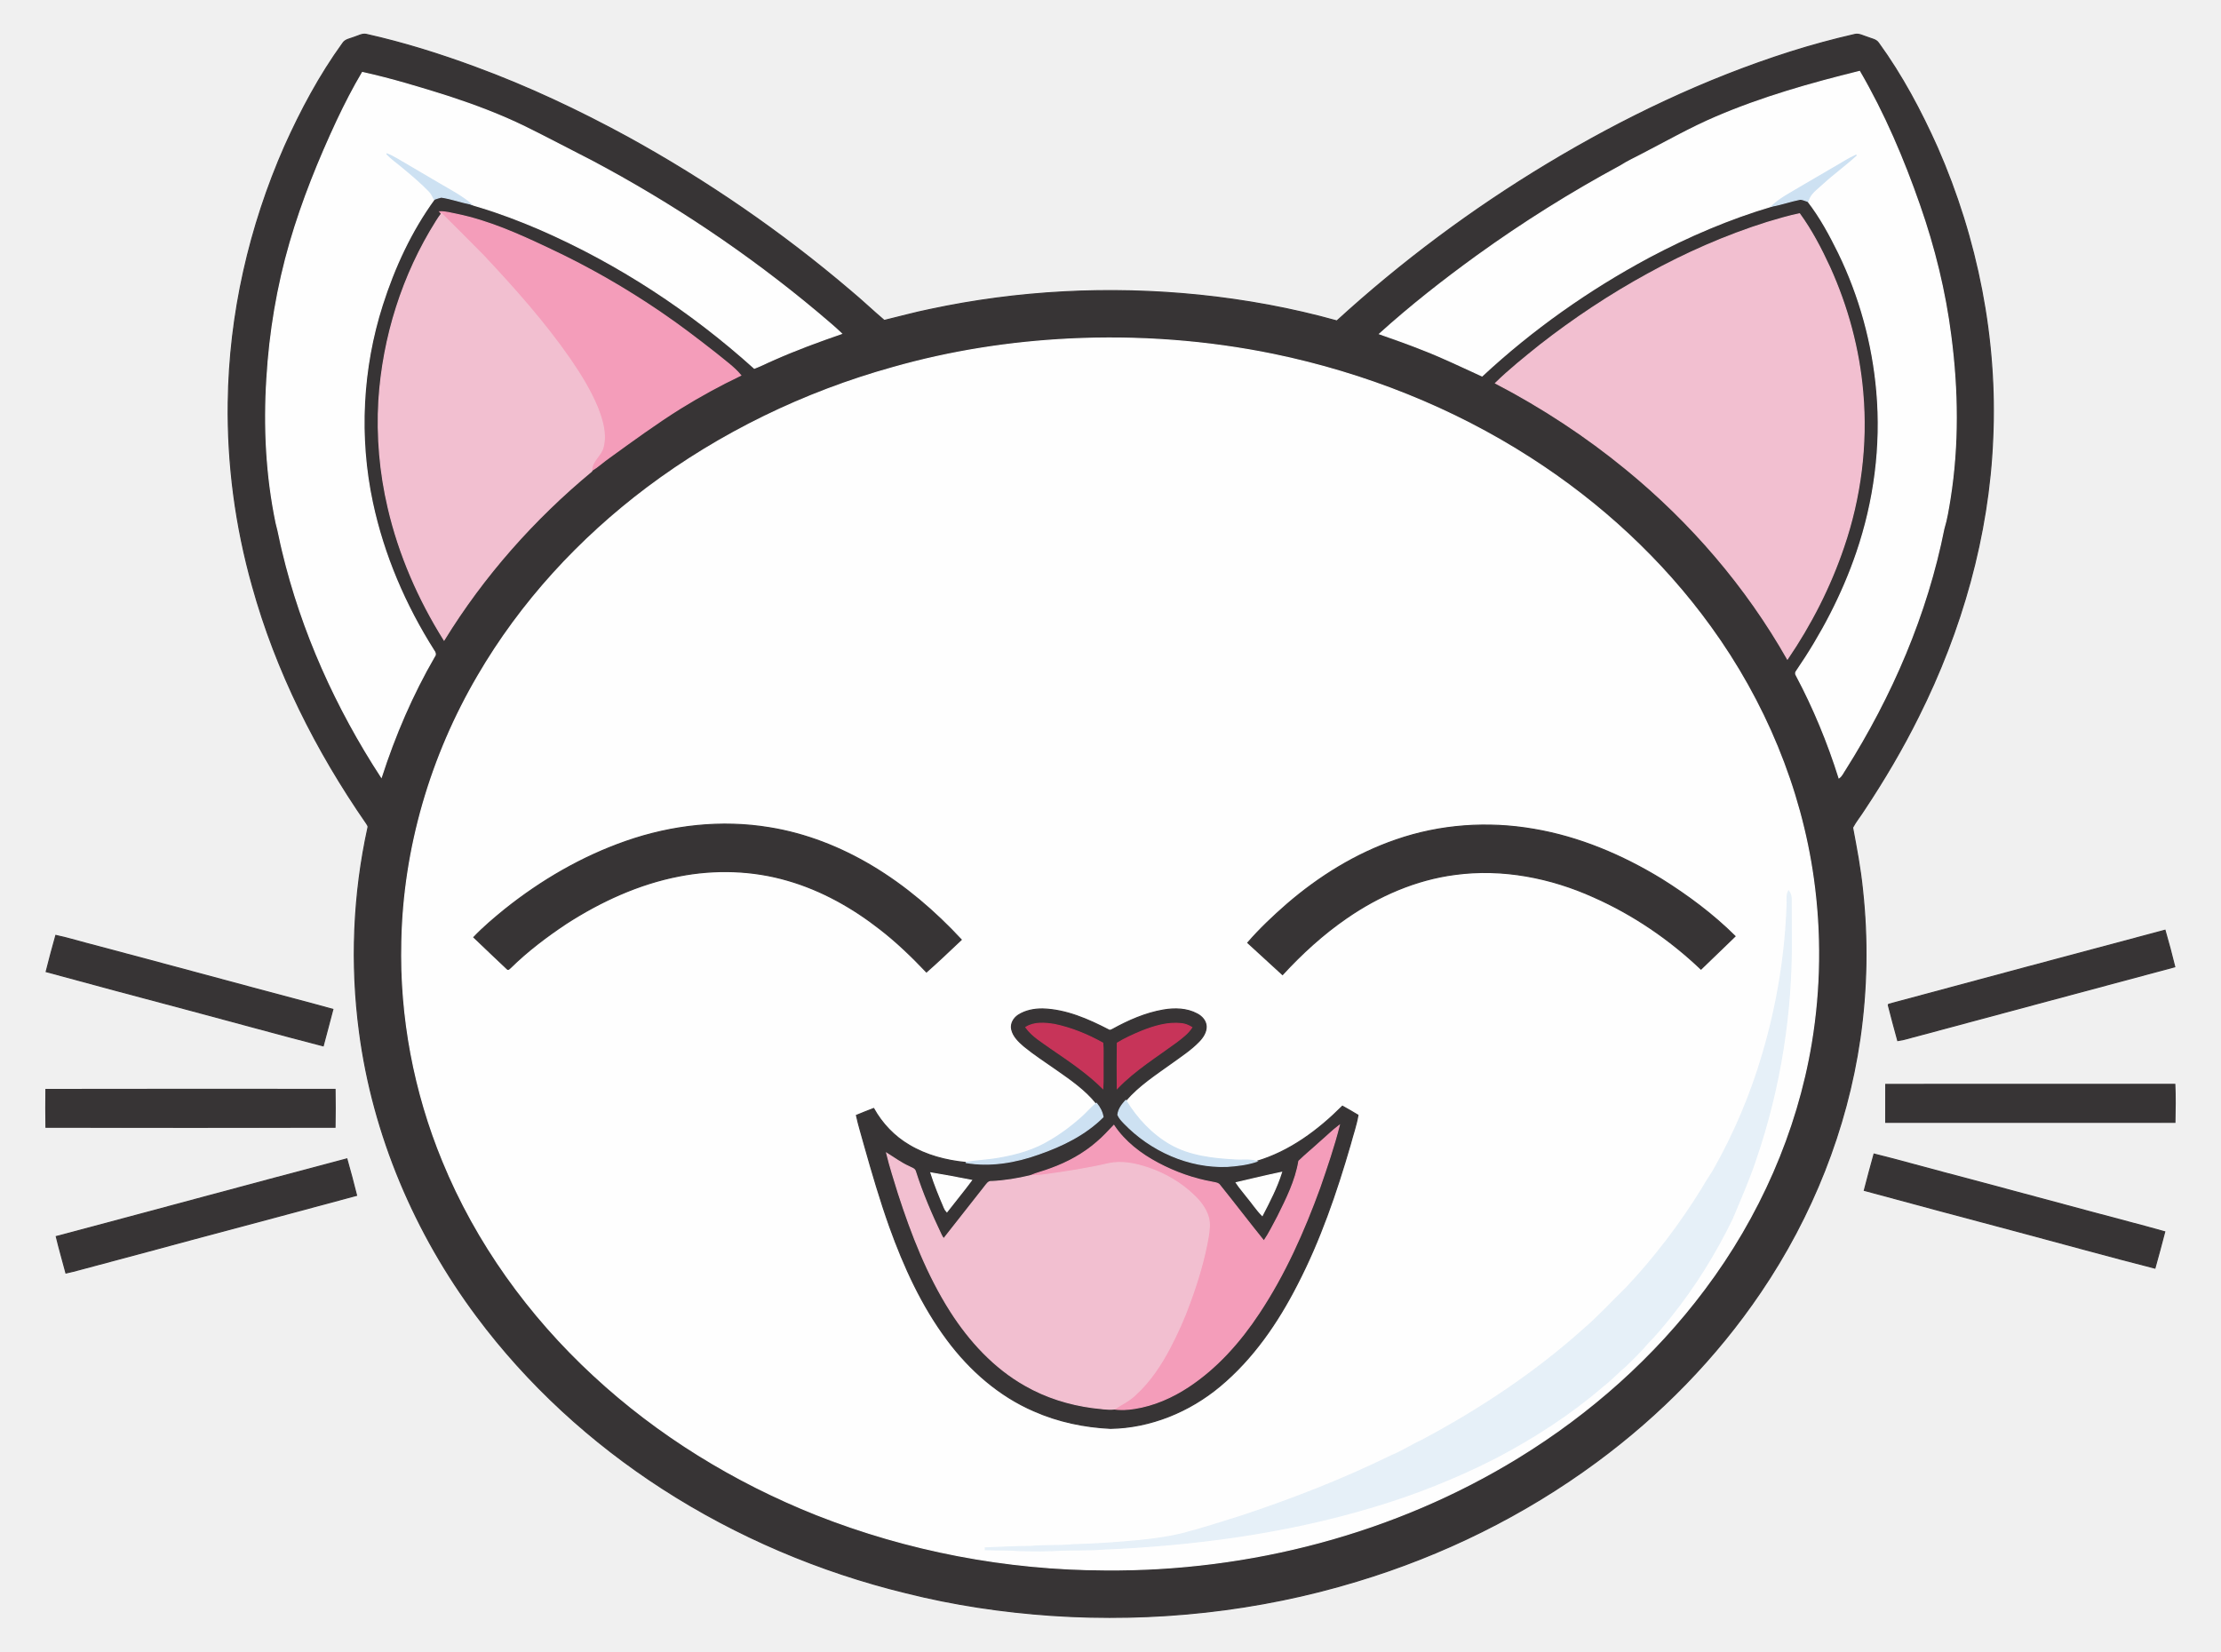
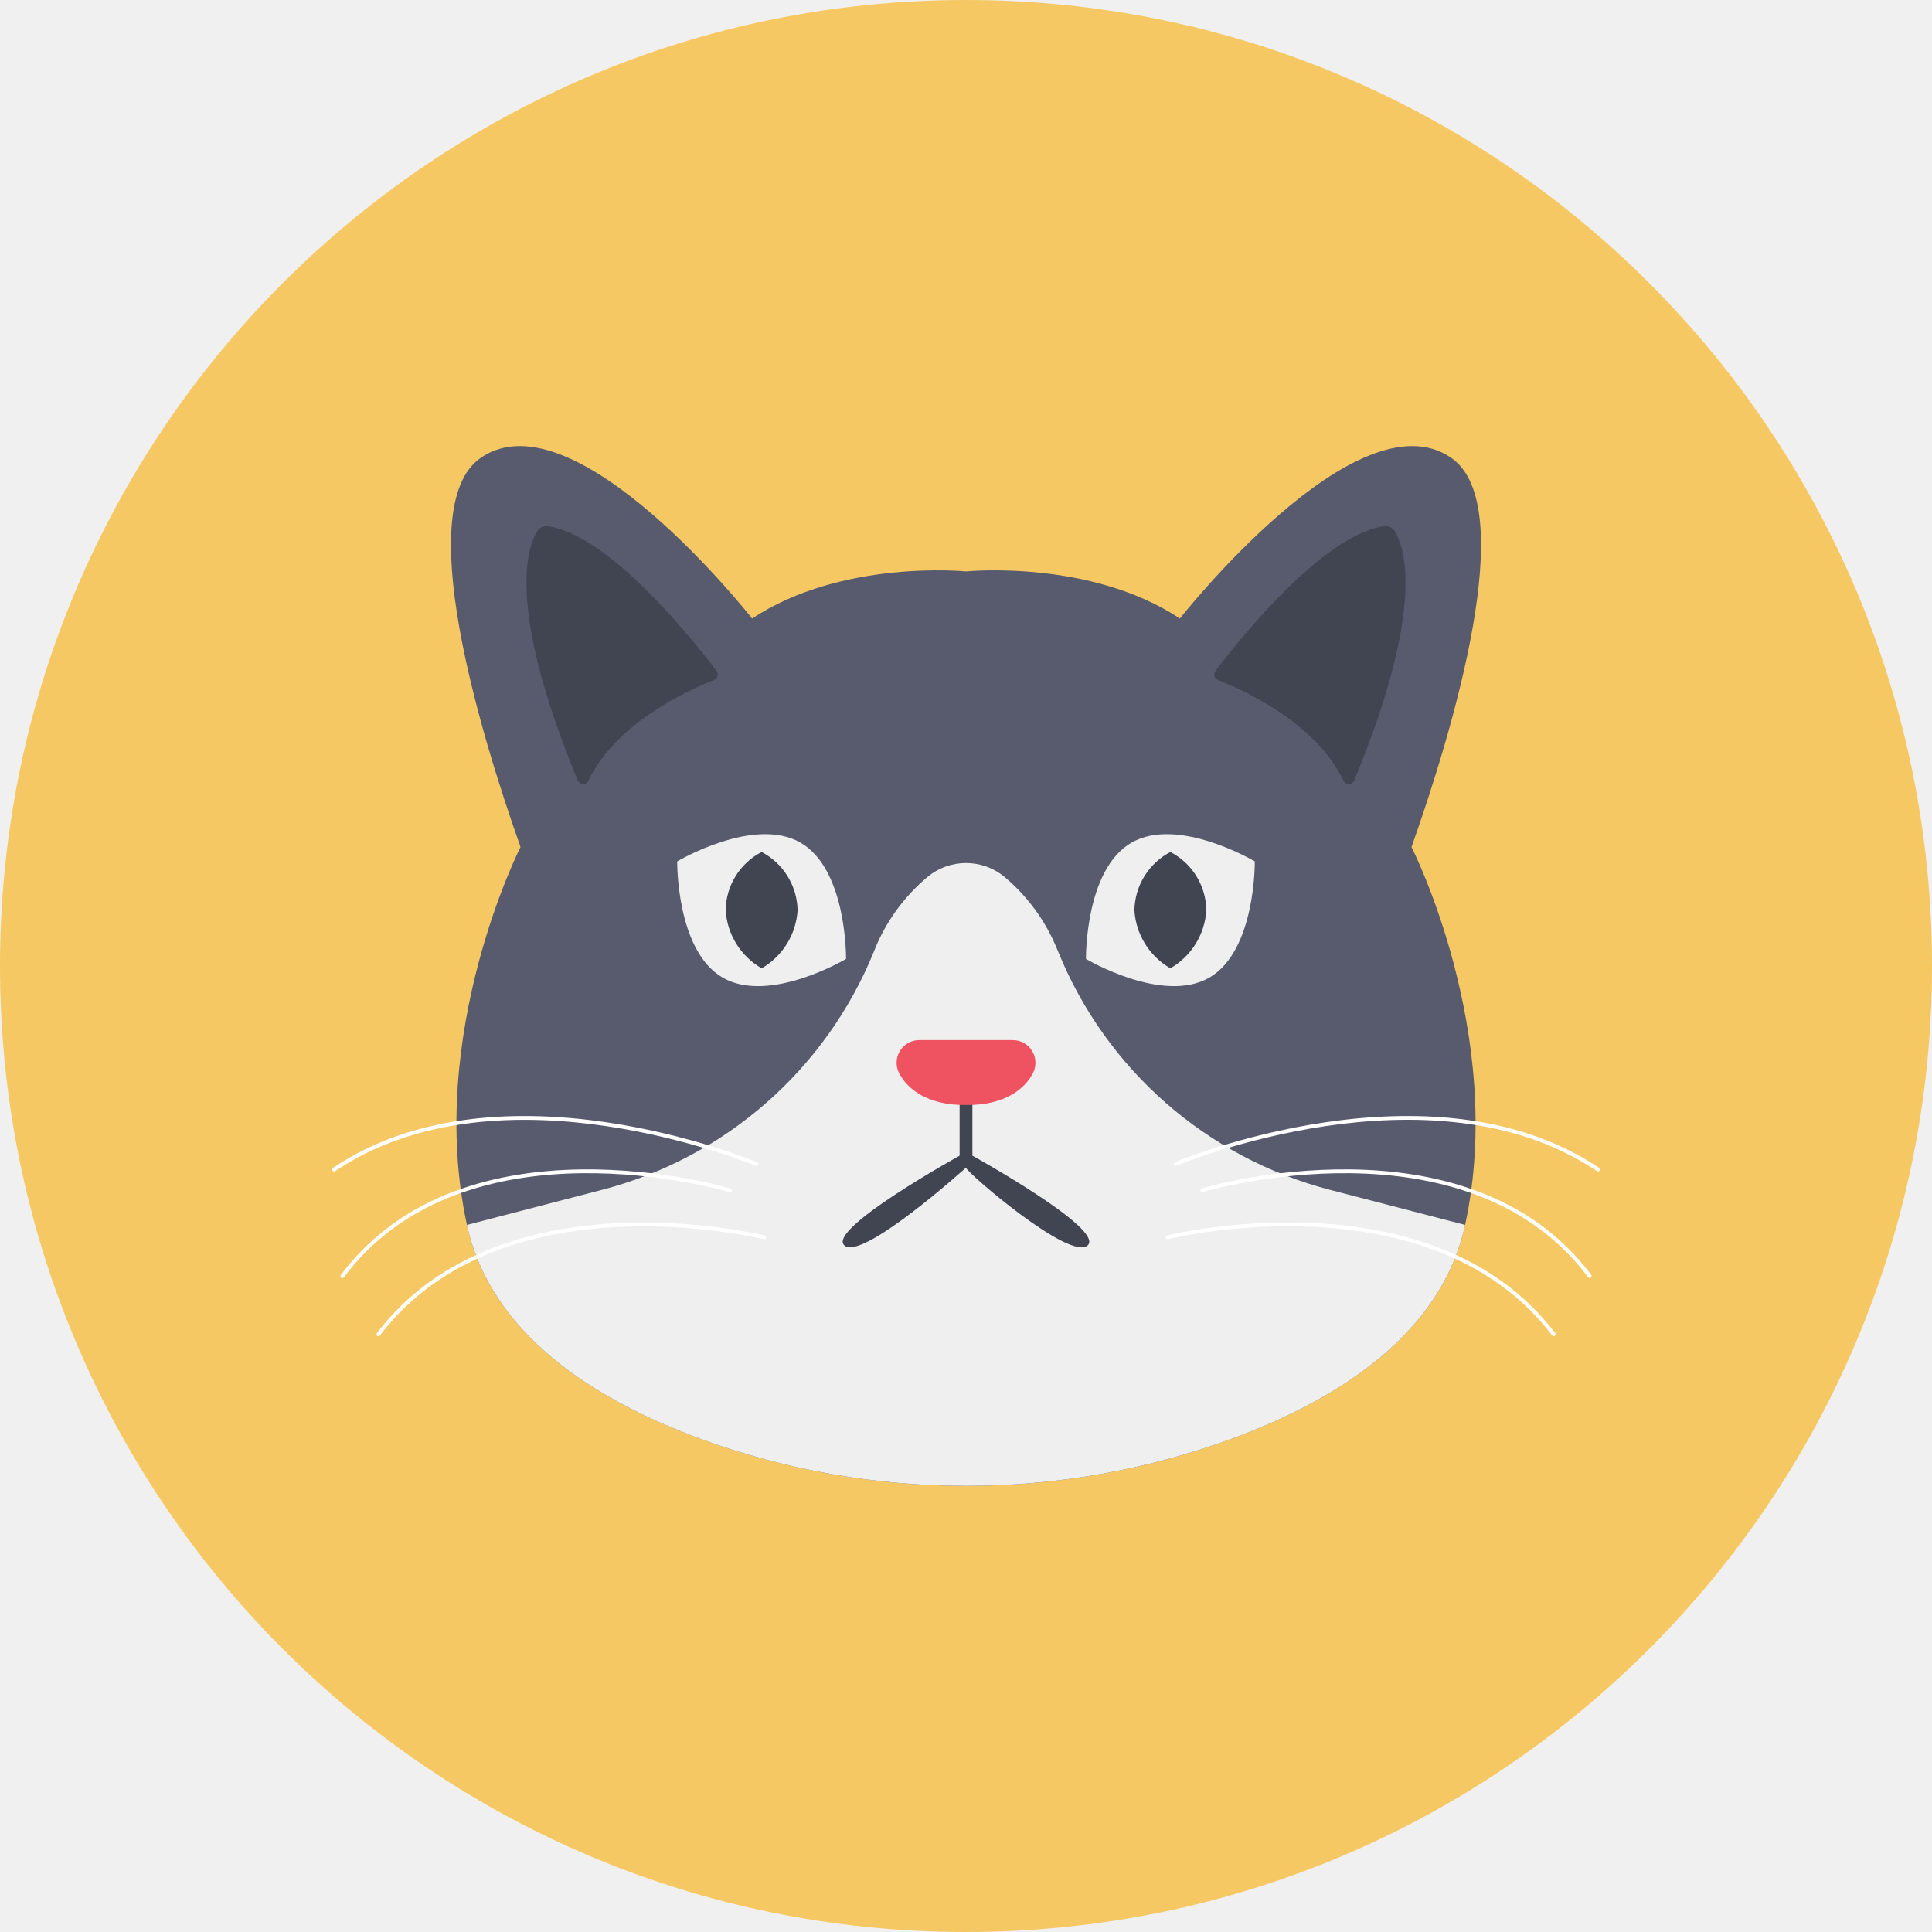
- <svg xmlns="http://www.w3.org/2000/svg" version="1.1" id="Layer_1" x="0px" y="0px" viewBox="0 0 2244.014 1669.13" style="enable-background:new 0 0 2244.014 1669.13;" xml:space="preserve">
-   <style type="text/css">
- 	.st0{fill:#373435;stroke:#373435;stroke-width:1.121;}
- 	.st1{fill:#FEFEFE;stroke:#FEFEFE;stroke-width:1.121;}
- 	.st2{fill:#CDE1F2;stroke:#CDE1F2;stroke-width:1.121;}
- 	.st3{fill:#F49DBA;stroke:#F49DBA;stroke-width:1.121;}
- 	.st4{fill:#F2BFD0;stroke:#F2BFD0;stroke-width:1.121;}
- 	.st5{fill:#E6F0F8;stroke:#E6F0F8;stroke-width:1.121;}
- 	.st6{fill:#C73459;stroke:#C73459;stroke-width:1.121;}
- </style>
-   <g>
-     <path class="st0" d="M358.073,37.556c4.037-1.189,8.041-3.835,12.392-2.725c37.424,8.377,74.096,19.884,110.05,33.207   c52.978,19.469,104.151,43.625,153.687,70.63c79.95,44.007,155.537,95.953,224.979,155.167   c11.686,9.69,22.631,20.231,34.216,30.022c15.398-3.667,30.661-7.951,46.182-11.08c89.068-19.065,181.129-23.708,271.711-14.546   c47.102,4.845,93.845,13.39,139.455,26.13c65.292-59.651,136.539-112.775,212.295-158.442   c77.505-46.698,159.754-86.017,246.074-113.46c21.263-6.729,42.795-12.572,64.53-17.551c4.643-1.278,8.961,1.559,13.301,2.792   c3.768,1.615,8.568,2.03,11.024,5.731c23.764,32.725,42.84,68.623,59.337,105.486c40.53,92.398,60.705,193.993,56.029,294.903   c-4.049,97.479-31.379,193.275-74.948,280.312c-16.161,32.601-34.687,63.991-54.818,94.294   c-3.779,6.078-8.445,11.596-11.787,17.921c3.925,20.758,7.884,41.584,9.992,62.646c5.495,50.119,4.587,100.933-2.602,150.827   c-13.267,91.557-48.47,179.57-100.35,256.055c-44.803,66.279-101.572,124.203-165.944,171.619   c-72.817,53.741-155.19,94.327-241.801,120.446c-99.587,30.336-204.725,41.584-308.529,34.642   c-49.603-3.409-99.015-10.721-147.25-22.878c-87.071-21.207-170.733-56.735-246.051-105.362   c-71.898-46.429-136.091-105.138-187.275-173.817c-62.702-83.942-105.093-183.507-118.764-287.58   c-9.14-68.679-6.269-138.962,8.59-206.643c0.516-1.604-0.875-2.916-1.536-4.206c-50.758-73.266-91.467-154.079-115.276-240.175   c-16.901-60.133-25.267-122.678-24.381-185.155c1.088-89.045,21.286-177.563,57.128-259.004   c16.306-36.313,35.169-71.651,58.53-103.949C348.788,39.687,354.002,39.283,358.073,37.556 M1733.932,118.201   c-25.334,10.822-49.323,24.437-73.759,37.098c-7.547,4.093-15.465,7.525-22.665,12.235c-50.152,27.072-98.544,57.419-144.782,90.75   c-34.182,24.751-67.468,50.848-98.791,79.142c14.983,5.215,29.932,10.553,44.679,16.452c19.996,7.772,39.285,17.237,58.81,26.063   c50.623-47.113,107.605-87.296,168.524-119.975c39.667-21.084,81.161-38.938,124.282-51.655c9.566-1.693,18.762-5.035,28.295-6.908   c2.849-0.179,5.462,1.447,8.198,2.108c12.392,15.992,22.059,33.936,30.975,52.048c21.308,43.816,34.396,91.591,38.601,140.117   c4.845,54.997-2.501,110.869-20.355,163.062c-14.49,42.425-35.506,82.507-60.795,119.471c-1.278,1.391-1.11,3.129-0.067,4.598   c17.517,32.983,31.805,67.647,43.008,103.265c2.871-2.041,4.149-5.484,6.123-8.288c47.079-74.522,82.563-156.917,99.8-243.562   c2.994-9.734,4.486-19.828,6.168-29.854c8.691-54.537,7.951-110.297,0.808-164.958c-5.708-45.016-16.609-89.281-31.592-132.076   c-16.239-46.676-35.719-92.376-60.582-135.149C1829.604,84.333,1780.596,98.194,1733.932,118.201 M340.892,121.431   c-18.706,40.081-35.394,81.206-47.775,123.699c-12.942,44.601-20.669,90.671-23.416,137.022   c-3.14,48.93-0.684,98.387,9.308,146.465c2.579,9.353,4.105,18.964,6.493,28.373c19.334,81.273,54.268,158.475,99.8,228.366   c13.66-42.302,31.255-83.382,53.573-121.848c1.682-1.918,0.886-4.228-0.516-6c-29.046-45.79-50.769-96.447-62.096-149.56   c-14.097-65.965-10.542-135.53,10.004-199.768c12.101-37.895,29.001-74.6,52.463-106.843c2.366-0.729,4.677-1.637,7.099-2.142   c10.239,1.503,20.041,5.125,30.179,7.144c2.602,1.178,5.428,1.794,8.142,2.669c20.714,6.247,40.956,13.951,60.829,22.463   c79.456,34.575,152.868,82.698,217.196,140.678c6.617-2.445,12.852-5.787,19.345-8.534c22.441-9.981,45.498-18.471,68.702-26.467   c-7.929-7.66-16.575-14.546-24.908-21.757c-70.182-58.698-146.599-109.893-227.424-152.745   c-22.553-11.45-44.859-23.36-67.546-34.53c-24.684-12.045-50.444-21.723-76.507-30.291c-28.923-9.162-58.003-18.011-87.643-24.571   C356.941,88.864,348.653,105.035,340.892,121.431 M444.416,214.031c0.415,0.471,1.267,1.402,1.693,1.873   c-1.873,2.49-3.622,5.058-5.26,7.693c-34.126,54.156-53.887,117.116-58.014,180.927c-2.131,36.437,1.043,73.131,9.387,108.671   c10.979,47.315,30.672,92.454,56.444,133.556c39.745-64.653,90.682-122.207,149.111-170.554l0.067-0.65   c6.348-3.835,11.742-9.017,17.843-13.222c23.517-17.002,46.956-34.171,71.561-49.592c19.76-12.224,40.16-23.428,61.132-33.431   c-6.852-8.254-15.779-14.433-23.977-21.252c-18.504-14.523-37.154-28.889-56.623-42.1c-35.338-24.157-72.548-45.554-111.284-63.778   c-30.661-14.568-61.917-28.822-95.348-35.663C455.608,215.467,450.102,213.818,444.416,214.031 M1785.575,224.786   c-41.842,13.166-82.193,30.941-120.603,52.081c-38.164,20.904-74.533,45.016-108.828,71.786   c-15.409,12.381-30.919,24.751-45.061,38.567c46.855,24.426,91.299,53.55,132.143,87.094   c65.191,53.382,121.108,118.327,162.715,191.671c23.764-34.968,43.188-72.997,56.758-113.089   c17.159-49.995,23.955-103.591,19.334-156.277c-3.712-43.726-15.353-86.656-33.431-126.592   c-8.658-18.751-18.269-37.199-30.426-53.954C1807.153,218.327,1796.353,221.579,1785.575,224.786 M1081.043,342.586   c-60.515,2.961-120.805,12.347-179.099,28.945c-89.124,24.829-173.885,65.752-247.924,121.332   c-68.533,51.532-127.848,115.871-171.07,190.09c-47.651,81.262-75.105,174.569-76.911,268.873   c-1.85,75.688,12.516,151.59,41.36,221.558c33.734,82.406,87.06,156.233,152.319,216.579   c65.214,60.549,142.326,107.774,224.9,140.689c92.623,36.65,192.165,55.569,291.752,55.917   c146.083,1.279,293.086-37.054,417.772-113.729c72.358-44.433,137.055-101.785,187.948-169.87   c54.795-72.974,92.97-158.767,107.942-248.922c9.084-54.84,9.79-111.06,2.097-166.113   c-12.751-91.669-49.603-179.425-103.815-254.249c-48.93-67.771-111.441-125.37-181.701-170.487   c-78.941-50.881-167.728-85.927-259.61-104.97C1219.377,344.336,1149.991,339.266,1081.043,342.586z" />
-     <path class="st1" d="M1733.932,118.201c46.665-20.007,95.673-33.869,144.883-46.014c24.863,42.773,44.343,88.473,60.582,135.149   c14.983,42.795,25.884,87.06,31.592,132.076c7.144,54.661,7.884,110.42-0.808,164.958c-1.682,10.026-3.174,20.119-6.168,29.854   c-17.237,86.645-52.72,169.04-99.8,243.562c-1.974,2.804-3.252,6.247-6.123,8.288c-11.203-35.618-25.491-70.283-43.008-103.265   c-1.043-1.469-1.211-3.207,0.067-4.598c25.289-36.964,46.306-77.045,60.795-119.471c17.854-52.193,25.199-108.065,20.355-163.062   c-4.206-48.526-17.293-96.301-38.601-140.117c-8.916-18.112-18.583-36.055-30.975-52.048c1.682-7.805,8.882-12.314,14.299-17.473   c11.114-10.273,23.484-19.087,34.609-29.338c-8.075,3.566-15.387,8.568-23.069,12.863c-10.396,6.022-20.803,12.045-31.132,18.179   c-10.609,6.538-22.014,11.977-31.199,20.568c-43.121,12.718-84.615,30.571-124.282,51.655   c-60.919,32.68-117.901,72.862-168.524,119.975c-19.525-8.826-38.814-18.291-58.81-26.063   c-14.747-5.899-29.697-11.237-44.679-16.452c31.323-28.295,64.608-54.392,98.791-79.142c46.238-33.33,94.63-63.677,144.782-90.75   c7.2-4.71,15.118-8.142,22.665-12.235C1684.609,142.638,1708.597,129.024,1733.932,118.201z" />
-     <path class="st1" d="M340.892,121.431c7.761-16.396,16.048-32.568,25.3-48.179c29.641,6.561,58.72,15.409,87.643,24.571   c26.063,8.568,51.823,18.246,76.507,30.291c22.687,11.17,44.994,23.08,67.546,34.53c80.825,42.852,157.242,94.047,227.424,152.745   c8.333,7.211,16.979,14.097,24.908,21.757c-23.203,7.996-46.261,16.486-68.702,26.467c-6.493,2.748-12.729,6.09-19.345,8.534   c-64.328-57.98-137.74-106.103-217.196-140.678c-19.873-8.512-40.115-16.217-60.829-22.463c-2.714-0.875-5.54-1.492-8.142-2.669   c-10.026-8.49-21.768-14.478-32.994-21.14c-14.108-8.377-28.328-16.553-42.425-24.919c-3.174-1.873-6.505-3.465-9.903-4.89   c4.632,4.867,10.127,8.781,15.297,13.032c9.577,7.94,19.155,15.936,27.801,24.919c2.198,2.288,3.577,5.17,4.946,7.996   c-23.461,32.242-40.362,68.948-52.463,106.843c-20.545,64.238-24.1,133.803-10.004,199.768   c11.327,53.113,33.05,103.77,62.096,149.56c1.402,1.772,2.198,4.082,0.516,6c-22.317,38.467-39.913,79.546-53.573,121.848   c-45.532-69.89-80.466-147.093-99.8-228.366c-2.389-9.409-3.914-19.02-6.493-28.373c-9.992-48.078-12.448-97.535-9.308-146.465   c2.748-46.351,10.475-92.421,23.416-137.022C305.499,202.637,322.186,161.513,340.892,121.431z" />
-     <path class="st2" d="M390.686,155.39c3.398,1.424,6.729,3.017,9.903,4.89c14.097,8.366,28.317,16.542,42.425,24.919   c11.226,6.662,22.968,12.65,32.994,21.14c-10.138-2.019-19.94-5.641-30.179-7.144c-2.422,0.505-4.733,1.413-7.099,2.142   c-1.368-2.826-2.748-5.708-4.946-7.996c-8.647-8.983-18.224-16.979-27.801-24.919C400.813,164.171,395.318,160.257,390.686,155.39z   " />
-     <path class="st2" d="M1852.561,169.565c7.682-4.295,14.994-9.297,23.069-12.863c-11.125,10.25-23.495,19.065-34.609,29.338   c-5.417,5.159-12.617,9.667-14.299,17.473c-2.736-0.662-5.349-2.288-8.198-2.108c-9.533,1.873-18.729,5.215-28.295,6.908   c9.185-8.59,20.59-14.03,31.199-20.568C1831.758,181.61,1842.165,175.587,1852.561,169.565z" />
-     <path class="st3" d="M444.416,214.031c5.686-0.213,11.192,1.435,16.732,2.478c33.431,6.841,64.687,21.095,95.348,35.663   c38.736,18.224,75.946,39.622,111.284,63.778c19.469,13.211,38.119,27.577,56.623,42.1c8.198,6.819,17.125,12.998,23.977,21.252   c-20.972,10.004-41.371,21.207-61.132,33.431c-24.605,15.42-48.044,32.59-71.561,49.592c-6.101,4.206-11.495,9.387-17.843,13.222   c-0.325-9.723,9.622-14.994,11.574-23.966c3.353-13.233-0.819-26.871-5.563-39.218c-7.189-17.562-17.248-33.768-27.947-49.379   c-25.895-37.379-56.264-71.371-87.307-104.488c-14.041-14.321-28.284-28.429-42.493-42.594   C445.683,215.433,444.831,214.502,444.416,214.031z" />
-     <path class="st4" d="M446.109,215.904c14.209,14.164,28.452,28.272,42.493,42.594c31.042,33.117,61.412,67.109,87.307,104.488   c10.699,15.611,20.758,31.816,27.947,49.379c4.744,12.347,8.916,25.985,5.563,39.218c-1.951,8.972-11.899,14.243-11.574,23.966   l-0.067,0.65c-58.429,48.347-109.366,105.901-149.111,170.554c-25.771-41.102-45.465-86.241-56.444-133.556   c-8.344-35.54-11.518-72.234-9.387-108.671c4.127-63.812,23.887-126.771,58.014-180.927   C442.487,220.962,444.236,218.394,446.109,215.904z" />
-     <path class="st4" d="M1785.575,224.786c10.777-3.207,21.577-6.46,32.601-8.714c12.157,16.755,21.768,35.203,30.426,53.954   c18.078,39.936,29.719,82.866,33.431,126.592c4.62,52.687-2.176,106.282-19.334,156.277   c-13.57,40.093-32.994,78.122-56.758,113.089c-41.607-73.344-97.523-138.289-162.715-191.671   c-40.844-33.543-85.288-62.668-132.143-87.094c14.142-13.817,29.652-26.186,45.061-38.567   c34.295-26.77,70.664-50.881,108.828-71.786C1703.383,255.728,1743.733,237.952,1785.575,224.786z" />
-     <path class="st1" d="M1081.043,342.586c68.948-3.32,138.334,1.749,205.959,15.645c91.882,19.043,180.669,54.089,259.61,104.97   c70.26,45.117,132.771,102.716,181.701,170.487c54.212,74.825,91.064,162.58,103.815,254.249   c7.693,55.053,6.987,111.273-2.097,166.113c-14.972,90.155-53.147,175.948-107.942,248.922   c-50.893,68.085-115.59,125.437-187.948,169.87c-124.686,76.675-271.688,115.007-417.772,113.729   c-99.587-0.348-199.129-19.267-291.752-55.917c-82.574-32.915-159.687-80.141-224.9-140.689   c-65.259-60.346-118.585-134.173-152.319-216.579c-28.844-69.969-43.21-145.87-41.36-221.558   c1.806-94.305,29.259-187.611,76.911-268.873c43.222-74.219,102.536-138.558,171.07-190.09   c74.04-55.58,158.801-96.503,247.924-121.332C960.238,354.933,1020.528,345.547,1081.043,342.586 M632.509,850.277   c-44.343,15.454-85.49,39.386-122.129,68.634c-10.968,8.927-21.846,18.056-31.614,28.306   c11.159,10.744,22.441,21.353,33.678,32.007c1.099,1.312,2.366-0.527,3.241-1.155c17.102-16.856,36.347-31.379,56.298-44.679   c34.867-22.486,73.344-40.205,114.256-48.089c36.28-7.088,74.298-5.955,109.837,4.475c33.981,9.824,65.371,27.454,93.127,49.199   c16.867,13.02,32.186,27.88,46.855,43.289c11.989-10.531,23.506-21.622,35.125-32.568c-26.579-28.598-56.522-54.335-90.099-74.399   c-31.76-18.975-66.806-32.837-103.411-38.747C729.147,828.453,678.826,834.095,632.509,850.277 M1410.554,848.831   c-40.642,13.94-77.752,36.975-110.185,64.967c-13.951,12.19-27.532,24.953-39.644,38.971c11.675,10.744,23.327,21.499,35.08,32.164   c19.502-21.173,40.866-40.743,64.608-57.094c32.691-22.62,70.238-39.016,109.86-44.119c47.652-6.426,96.469,3.151,140.027,22.844   c39.98,17.708,76.653,42.717,108.312,72.84c11.585-10.957,22.833-22.239,34.396-33.218c-22.306-22.138-47.685-41.023-74.287-57.677   c-39.622-24.19-83.224-42.717-129.171-50.455C1503.289,830.035,1454.954,833.377,1410.554,848.831 M1805.695,912.575   c-1.548,51.554-10.015,102.873-24.628,152.341c-11.989,41.181-28.844,80.903-50.018,118.192   c-3.746,5.933-7.66,11.764-11.091,17.899c-22.172,35.921-47.797,69.733-76.754,100.462c-14.377,14.018-27.925,28.934-43.199,42.01   c-49.21,44.107-104.634,80.892-162.883,111.912c-10.654,4.89-20.467,11.417-31.356,15.802   c-48.773,23.932-99.509,43.681-151.029,60.818c-20.411,6.314-40.698,13.076-61.423,18.302c-14.018,3.331-28.328,5.17-42.638,6.639   c-21.846,2.064-43.76,3.622-65.685,4.183c-14.546,1.38-29.181,0.426-43.726,1.772c-15.275-0.034-30.504,0.931-45.767,1.469   c0,0.437,0,1.312,0,1.75c11.876,0.505,23.786-0.045,35.663,0.976c13.805,0.213,27.644,0.471,41.438-0.505   c13.503-0.46,27.05,0.124,40.541-0.987c92.712-3.903,185.604-16.104,274.627-42.975c42.784-12.717,84.357-29.45,124.114-49.715   c38.186-20.164,74.757-43.693,107.516-71.92c8.243-6.269,15.207-13.962,23.158-20.568c7.391-7.189,14.803-14.4,21.454-22.284   c8.568-8.691,16.43-18.033,24-27.599c24.325-30.291,44.87-63.498,61.894-98.398c8.4-19.951,17.114-39.801,23.988-60.358   c24.807-72.391,36.84-149.089,35.943-225.585c0-12.359-0.09-24.706-0.101-37.053c0.09-3.151-0.662-6.235-2.613-8.725   C1805.134,904.187,1805.627,908.482,1805.695,912.575 M1028.939,1025.867c-4.71,3.039-8.086,8.781-6.751,14.489   c1.57,7.065,7.11,12.246,12.359,16.822c10.34,8.534,21.667,15.768,32.612,23.484c14.523,10.183,29.472,20.388,40.642,34.384   c-5.495,4.508-10.048,10.015-15.375,14.703c-9.622,8.523-19.906,16.351-31.054,22.777c-15.611,9.734-33.566,14.848-51.554,17.944   c-11.282,2.075-22.788,2.411-34.082,4.363c-19.917-1.963-39.812-7.121-57.094-17.473c-15.106-8.781-27.454-21.858-35.943-37.076   c-5.865,2.131-11.585,4.621-17.372,6.931c2.187,10.329,5.506,20.388,8.209,30.605c7.783,27.555,15.813,55.064,25.435,82.058   c14.489,40.339,32.545,79.905,58.294,114.402c22.732,30.526,52.362,56.567,87.542,71.696c24.291,10.766,50.702,16.261,77.18,17.54   c40.351-0.662,79.636-16.833,110.465-42.571c33.353-27.745,58.317-64.204,77.954-102.57   c23.271-44.994,39.767-93.105,53.853-141.653c2.579-9.903,6.089-19.603,7.772-29.708c-5.181-3.095-10.374-6.179-15.667-9.061   c-24.426,24.426-53.192,45.879-86.69,55.782c-7.155-2.221-14.68-0.83-22.015-1.436c-22.34-1.211-45.543-3.791-65.359-14.994   c-18.695-10.699-33.723-26.893-44.881-45.162c13.144-15.252,30.235-26.254,46.44-37.906c9.465-6.875,19.39-13.312,27.555-21.768   c3.97-4.161,7.57-9.465,7.234-15.465c-0.303-5.484-4.464-9.925-9.14-12.348c-10.351-5.585-22.676-5.865-34.037-3.914   c-18.179,3.129-35.293,10.665-51.352,19.536c-1.211,0.583-2.568,1.48-3.88,0.639c-20.747-10.721-42.975-20.545-66.683-21.263   C1045.032,1019.575,1036.206,1021.213,1028.939,1025.867z" />
-     <path class="st0" d="M632.509,850.277c46.317-16.183,96.637-21.824,145.164-13.727c36.605,5.91,71.651,19.772,103.411,38.747   c33.577,20.063,63.52,45.801,90.099,74.399c-11.618,10.946-23.136,22.037-35.125,32.568   c-14.669-15.409-29.988-30.269-46.855-43.289c-27.757-21.745-59.147-39.375-93.127-49.199   c-35.54-10.43-73.558-11.562-109.837-4.475c-40.911,7.884-79.389,25.603-114.256,48.089   c-19.951,13.301-39.195,27.824-56.298,44.679c-0.875,0.628-2.142,2.467-3.241,1.155c-11.237-10.654-22.519-21.263-33.678-32.007   c9.768-10.25,20.646-19.379,31.614-28.306C547.019,889.664,588.166,865.731,632.509,850.277z" />
-     <path class="st0" d="M1410.554,848.831c44.399-15.454,92.735-18.796,138.996-10.777c45.947,7.738,89.55,26.265,129.171,50.455   c26.602,16.654,51.98,35.54,74.287,57.677c-11.563,10.979-22.811,22.261-34.396,33.218c-31.659-30.123-68.332-55.132-108.312-72.84   c-43.558-19.693-92.376-29.271-140.027-22.844c-39.622,5.103-77.169,21.499-109.86,44.119   c-23.742,16.351-45.106,35.921-64.608,57.094c-11.753-10.665-23.405-21.42-35.08-32.164c12.112-14.018,25.693-26.781,39.644-38.971   C1332.803,885.806,1369.912,862.771,1410.554,848.831z" />
-     <path class="st5" d="M1805.695,912.575c-0.067-4.093-0.561-8.389,1.424-12.146c1.951,2.49,2.703,5.574,2.613,8.725   c0.011,12.347,0.101,24.695,0.101,37.053c0.897,76.496-11.136,153.193-35.943,225.585c-6.875,20.557-15.589,40.407-23.988,60.358   c-17.024,34.9-37.569,68.107-61.894,98.398c-7.57,9.566-15.432,18.908-24,27.599c-6.65,7.884-14.063,15.095-21.454,22.284   c-7.951,6.605-14.916,14.299-23.158,20.568c-32.758,28.227-69.33,51.756-107.516,71.92   c-39.756,20.265-81.329,36.997-124.114,49.715c-89.023,26.87-181.914,39.072-274.627,42.975   c-13.491,1.11-27.039,0.527-40.541,0.987c-13.794,0.976-27.633,0.718-41.438,0.505c-11.876-1.021-23.786-0.471-35.663-0.976   c0-0.437,0-1.312,0-1.75c15.263-0.538,30.493-1.503,45.767-1.469c14.546-1.346,29.181-0.392,43.726-1.772   c21.925-0.561,43.838-2.12,65.685-4.183c14.31-1.469,28.62-3.308,42.638-6.639c20.725-5.226,41.012-11.989,61.423-18.302   c51.52-17.136,102.256-36.885,151.029-60.818c10.89-4.385,20.702-10.912,31.356-15.802   c58.249-31.02,113.673-67.804,162.883-111.912c15.275-13.077,28.822-27.992,43.199-42.01   c28.956-30.729,54.582-64.541,76.754-100.462c3.432-6.134,7.346-11.966,11.091-17.899c21.173-37.289,38.029-77.012,50.018-118.192   C1795.68,1015.448,1804.147,964.129,1805.695,912.575z" />
-     <path class="st0" d="M1908.298,1014.943c93.004-25.054,186.064-50.006,279.135-74.825c3.566,12.235,6.841,24.56,9.858,36.941   c-86.466,23.327-173.043,46.272-259.498,69.644c-6.796,1.615-13.413,4.06-20.366,4.946c-3.23-11.955-6.583-23.887-9.555-35.898   L1908.298,1014.943z" />
-     <path class="st0" d="M56.419,945.356c13.727,2.95,27.14,7.222,40.766,10.598c52.227,13.985,104.488,27.869,156.681,42.01   c27.454,7.469,55.042,14.489,82.44,22.149c-3.084,12.325-6.628,24.527-9.768,36.84c-44.803-11.562-89.37-23.977-134.083-35.865   c-48.627-12.953-97.265-25.85-145.792-39.139C49.747,969.714,52.965,957.502,56.419,945.356z" />
-     <path class="st0" d="M1028.939,1025.867c7.267-4.654,16.093-6.292,24.616-6.213c23.708,0.718,45.936,10.542,66.683,21.263   c1.312,0.841,2.669-0.056,3.88-0.639c16.059-8.871,33.173-16.407,51.352-19.536c11.361-1.951,23.686-1.671,34.037,3.914   c4.676,2.422,8.837,6.864,9.14,12.348c0.336,6-3.263,11.304-7.234,15.465c-8.164,8.456-18.089,14.893-27.555,21.768   c-16.205,11.652-33.297,22.654-46.44,37.906c-3.701,4.093-7.368,8.837-7.929,14.501c1.379,3.342,3.97,5.989,6.437,8.579   c26.747,27.712,64.99,44.982,103.781,43.558c10.116-0.651,20.299-1.839,29.966-5.047c33.498-9.903,62.264-31.356,86.69-55.782   c5.293,2.882,10.486,5.966,15.667,9.061c-1.682,10.104-5.193,19.805-7.772,29.708c-14.086,48.549-30.583,96.66-53.853,141.653   c-19.637,38.366-44.601,74.825-77.954,102.57c-30.829,25.738-70.115,41.91-110.465,42.571c-26.478-1.278-52.889-6.774-77.18-17.54   c-35.181-15.129-64.81-41.169-87.542-71.696c-25.749-34.497-43.805-74.062-58.294-114.402   c-9.622-26.994-17.652-54.504-25.435-82.058c-2.703-10.217-6.022-20.276-8.209-30.605c5.787-2.31,11.506-4.8,17.372-6.931   c8.49,15.219,20.837,28.295,35.943,37.076c17.282,10.351,37.177,15.51,57.094,17.473c24.796,4.239,50.276-0.101,73.737-8.523   c23.708-8.22,47.012-19.603,64.956-37.491c-0.83-5.148-3.331-9.802-6.628-13.772c-11.17-13.996-26.119-24.201-40.642-34.384   c-10.946-7.716-22.272-14.949-32.612-23.484c-5.249-4.576-10.789-9.757-12.359-16.822   C1020.853,1034.648,1024.229,1028.906,1028.939,1025.867 M1036.487,1038.225c6.605,9.241,16.755,15.005,25.794,21.555   c18.044,12.37,36.347,24.616,51.935,40.104c0.55-8.602,0.157-17.226,0.269-25.828c-0.101-6.639,0.381-13.289-0.314-19.895   c-15.218-8.501-31.592-15.241-48.694-18.818C1055.888,1033.829,1045.089,1032.786,1036.487,1038.225 M1153.042,1042.33   c-8.254,3.454-16.463,7.144-24.112,11.832c-0.269,15.196-0.157,30.426-0.056,45.633c17.596-18.336,39.375-31.693,59.707-46.653   c5.663-4.363,11.641-8.703,15.555-14.815c-3.174-1.929-6.628-3.454-10.34-3.791   C1179.766,1032.921,1165.916,1037.182,1153.042,1042.33 M1108.16,1154.466c-13.525,11.764-29.495,20.456-46.306,26.545   c-6.875,2.703-14.142,4.318-20.927,7.245c-12.796,3.051-25.839,5.226-39.005,5.843c-3.488-0.449-5.114,2.949-7.02,5.192   c-13.794,17.596-27.577,35.192-41.45,52.721c-0.875-1.211-1.716-2.422-2.355-3.723c-9.992-20.927-19.188-42.28-26.198-64.395   c-0.763-2.994-4.262-3.555-6.572-4.946c-8.007-3.578-15.028-8.86-22.43-13.458c3.32,13.76,7.738,27.24,11.899,40.777   c13.368,41.304,29.259,82.249,52.664,119.011c19.188,30.044,44.119,57.195,75.397,74.847   c20.927,12.011,44.354,19.312,68.219,22.463c7.267,0.628,14.613,2.209,21.891,1.368c6.718,1.021,13.559,0.505,20.243-0.527   c19.469-3.028,37.895-11.091,54.291-21.869c29.001-19.088,52.44-45.588,71.472-74.387c26.074-39.285,45.352-82.641,61.423-126.839   c7.155-20.758,14.344-41.573,19.704-62.881c-6.931,5.17-12.987,11.383-19.57,16.957c-6.964,6.448-14.4,12.426-21.185,19.054   c-3.286,19.906-12.493,38.208-21.386,56.119c-4.52,8.287-8.568,16.901-13.962,24.672c-15.039-18.617-29.54-37.67-44.522-56.343   c-1.548-2.288-4.419-2.523-6.875-3.017c-19.491-3.421-38.366-10.149-55.816-19.446c-17.327-9.196-33.442-21.532-44.41-38.007   C1119.779,1143.263,1114.396,1149.307,1108.16,1154.466 M1249.051,1195.232c3.275,5.08,7.379,9.555,11.002,14.388   c5.215,6.146,9.566,13.054,15.286,18.74c7.301-14.119,14.703-28.328,19.458-43.547   C1279.488,1188.021,1264.281,1191.688,1249.051,1195.232 M940.545,1185.34c3.791,12,8.635,23.63,13.547,35.203   c0.583,1.514,1.492,2.893,2.624,4.105c8.198-10.654,16.833-20.972,24.818-31.783   C967.897,1190.219,954.249,1187.594,940.545,1185.34z" />
-     <path class="st6" d="M1036.487,1038.225c8.602-5.439,19.401-4.396,28.99-2.882c17.102,3.578,33.476,10.318,48.694,18.818   c0.695,6.606,0.213,13.256,0.314,19.895c-0.112,8.602,0.28,17.226-0.269,25.828c-15.589-15.488-33.891-27.734-51.935-40.104   C1053.242,1053.231,1043.092,1047.466,1036.487,1038.225z" />
-     <path class="st6" d="M1153.042,1042.33c12.875-5.148,26.725-9.409,40.754-7.794c3.712,0.336,7.166,1.862,10.34,3.791   c-3.914,6.112-9.891,10.452-15.555,14.815c-20.332,14.96-42.111,28.317-59.707,46.653c-0.101-15.207-0.213-30.437,0.056-45.633   C1136.578,1049.474,1144.788,1045.784,1153.042,1042.33z" />
-     <path class="st0" d="M1905.304,1095.914c97.344,0,194.699,0.067,292.054-0.034c0.583,12.774,0.393,25.603,0.101,38.388   c-97.4-0.011-194.8,0.056-292.189-0.034C1905.293,1121.461,1905.248,1108.688,1905.304,1095.914z" />
-     <path class="st0" d="M46.393,1101.028c97.366-0.224,194.744-0.101,292.122-0.067c0.202,12.751,0.247,25.514-0.022,38.253   c-97.355,0.135-194.71,0.157-292.054,0C46.191,1126.485,46.27,1113.745,46.393,1101.028z" />
-     <path class="st2" d="M1129.491,1126.642c0.561-5.663,4.228-10.407,7.929-14.501c11.159,18.269,26.186,34.463,44.881,45.162   c19.816,11.203,43.02,13.783,65.359,14.994c7.335,0.606,14.86-0.785,22.015,1.436c-9.667,3.207-19.85,4.396-29.966,5.047   c-38.792,1.424-77.034-15.846-103.781-43.558C1133.461,1132.631,1130.87,1129.984,1129.491,1126.642z" />
-     <path class="st2" d="M1092.426,1129.749c5.327-4.688,9.88-10.194,15.375-14.703c3.297,3.97,5.798,8.624,6.628,13.772   c-17.944,17.887-41.248,29.27-64.956,37.491c-23.461,8.422-48.941,12.762-73.737,8.523c11.293-1.951,22.8-2.288,34.082-4.363   c17.989-3.095,35.943-8.209,51.554-17.944C1072.52,1146.1,1082.804,1138.272,1092.426,1129.749z" />
-     <path class="st3" d="M1108.16,1154.466c6.235-5.159,11.619-11.203,17.215-17.024c10.968,16.474,27.084,28.811,44.41,38.007   c17.45,9.297,36.324,16.026,55.816,19.446c2.456,0.493,5.327,0.729,6.875,3.017c14.983,18.673,29.483,37.726,44.522,56.343   c5.394-7.772,9.443-16.385,13.962-24.672c8.893-17.91,18.1-36.213,21.386-56.119c6.785-6.628,14.22-12.605,21.185-19.054   c6.583-5.574,12.639-11.787,19.57-16.957c-5.36,21.308-12.549,42.123-19.704,62.881c-16.071,44.197-35.349,87.554-61.423,126.839   c-19.031,28.799-42.47,55.3-71.472,74.387c-16.396,10.777-34.822,18.841-54.291,21.869c-6.684,1.032-13.525,1.548-20.243,0.527   c7.245-4.878,15.432-8.456,21.6-14.803c14.534-13.278,25.435-29.943,34.541-47.259c7.626-14.602,14.433-29.652,19.962-45.173   c7.996-21.633,14.68-43.838,18.616-66.582c1.065-6.718,2.007-13.738,0.067-20.366c-2.568-8.389-8.018-15.544-14.299-21.51   c-13.031-12.617-29.012-22.082-46.193-27.846c-12.919-4.419-26.971-7.334-40.552-4.318c-21.095,4.935-42.549,8.198-64.014,11.125   c-4.89,0.707-9.835,0.908-14.77,1.032c6.785-2.927,14.052-4.542,20.927-7.245C1078.665,1174.922,1094.635,1166.23,1108.16,1154.466   z" />
-     <path class="st4" d="M895.899,1165.49c7.402,4.598,14.422,9.88,22.43,13.458c2.31,1.391,5.809,1.951,6.572,4.946   c7.009,22.116,16.205,43.468,26.198,64.395c0.639,1.301,1.48,2.512,2.355,3.723c13.873-17.529,27.656-35.125,41.45-52.721   c1.907-2.243,3.533-5.641,7.02-5.192c13.166-0.617,26.209-2.792,39.005-5.843c4.934-0.123,9.88-0.325,14.77-1.032   c21.465-2.927,42.919-6.191,64.014-11.125c13.581-3.017,27.633-0.101,40.552,4.318c17.181,5.764,33.162,15.23,46.193,27.846   c6.28,5.966,11.731,13.121,14.299,21.51c1.94,6.628,0.998,13.648-0.067,20.366c-3.936,22.744-10.62,44.949-18.616,66.582   c-5.529,15.521-12.336,30.571-19.962,45.173c-9.106,17.316-20.007,33.981-34.541,47.259c-6.168,6.347-14.355,9.925-21.6,14.803   c-7.278,0.841-14.624-0.74-21.891-1.368c-23.865-3.151-47.292-10.452-68.219-22.463c-31.278-17.652-56.208-44.803-75.397-74.847   c-23.405-36.762-39.296-77.707-52.664-119.011C903.637,1192.731,899.218,1179.251,895.899,1165.49z" />
-     <path class="st0" d="M1883.637,1203.026c3.219-12.247,6.381-24.515,9.835-36.706c23.629,5.843,47.079,12.527,70.642,18.729   c49.928,13.11,99.721,26.792,149.616,40.07c24.448,6.695,49.042,12.852,73.434,19.749c-3.196,12.269-6.46,24.527-9.903,36.728   c-47.079-11.977-93.878-25.099-140.835-37.581C1985.467,1230.446,1934.507,1216.887,1883.637,1203.026z" />
-     <path class="st0" d="M56.857,1249.679c97.916-25.951,195.652-52.62,293.591-78.481c3.51,12.224,6.74,24.538,9.824,36.874   c-55.547,15.106-111.217,29.786-166.808,44.702c-32.646,8.871-65.326,17.607-98.006,26.321c-9.622,2.411-19.11,5.372-28.822,7.447   C63.384,1274.251,59.817,1262.038,56.857,1249.679z" />
-     <path class="st1" d="M1249.051,1195.232c15.23-3.544,30.437-7.211,45.745-10.418c-4.755,15.218-12.157,29.427-19.458,43.547   c-5.719-5.686-10.071-12.594-15.286-18.74C1256.43,1204.786,1252.326,1200.312,1249.051,1195.232z" />
-     <path class="st1" d="M940.545,1185.34c13.704,2.254,27.353,4.878,40.99,7.525c-7.985,10.811-16.62,21.129-24.818,31.783   c-1.133-1.211-2.041-2.591-2.624-4.105C949.18,1208.97,944.335,1197.34,940.545,1185.34z" />
+ <svg xmlns="http://www.w3.org/2000/svg" height="512" viewBox="0 0 128 128" width="512">
+   <g id="Circle_Grid" data-name="Circle Grid">
+     <circle cx="64" cy="64" fill="#f6c863" r="64" />
+   </g>
+   <g id="icon">
+     <path d="m93.517 56.119s6.3 12.378 3.55 25.036c-1.575 7.239-8.429 11.585-15.491 14.175a51.139 51.139 0 0 1 -35.151 0c-7.063-2.591-13.917-6.937-15.489-14.176-2.752-12.658 3.55-25.036 3.55-25.036-2.7-7.622-7.237-22.6-2.636-25.784 6.241-4.309 17.98 10.644 17.98 10.644 5.96-3.946 14.17-3.12 14.17-3.12s8.206-.826 14.172 3.12c0 0 11.739-14.953 17.975-10.644 4.607 3.187.067 18.166-2.63 25.785z" fill="#575b6d" />
+     <path d="m83.133 57.07s.076 5.914-3.013 7.7-8.172-1.239-8.172-1.239-.076-5.914 3.013-7.7 8.172 1.239 8.172 1.239z" fill="#eeefee" />
+     <path d="m79.923 60.3a4.773 4.773 0 0 1 -2.383 3.853 4.773 4.773 0 0 1 -2.383-3.853 4.459 4.459 0 0 1 2.383-3.853 4.417 4.417 0 0 1 2.383 3.853z" fill="#414451" />
+     <path d="m89.022 51.737c-1.846-3.9-6.788-6.085-8.337-6.689a.38.38 0 0 1 -.164-.587c1.372-1.817 7.056-9.034 11.192-9.6a.717.717 0 0 1 .7.347c.691 1.13 2 5.127-2.69 16.5a.385.385 0 0 1 -.701.029z" fill="#414451" />
+     <path d="m44.867 57.07s-.076 5.914 3.013 7.7 8.172-1.239 8.172-1.239.076-5.914-3.013-7.7-8.172 1.239-8.172 1.239z" fill="#eeefee" />
+     <path d="m48.077 60.3a4.773 4.773 0 0 0 2.383 3.853 4.773 4.773 0 0 0 2.383-3.853 4.459 4.459 0 0 0 -2.383-3.853 4.417 4.417 0 0 0 -2.383 3.853z" fill="#414451" />
+     <path d="m38.977 51.737c1.846-3.9 6.788-6.085 8.337-6.689a.38.38 0 0 0 .164-.587c-1.372-1.817-7.056-9.034-11.192-9.6a.717.717 0 0 0 -.7.347c-.691 1.13-2 5.127 2.69 16.5a.385.385 0 0 0 .701.029z" fill="#414451" />
+     <path d="m97.067 81.154c-1.574 7.237-8.426 11.585-15.493 14.177a51.183 51.183 0 0 1 -35.151 0c-7.061-2.592-13.913-6.94-15.487-14.177l8.943-2.323a26.686 26.686 0 0 0 18.013-15.772l.066-.171a12.306 12.306 0 0 1 3.473-4.772 3.994 3.994 0 0 1 5.14 0 12.292 12.292 0 0 1 3.467 4.772l.072.171a26.675 26.675 0 0 0 18.013 15.773z" fill="#eeefee" />
+     <g fill="#fff">
+       <path d="m105.872 77.611a.126.126 0 0 1 -.071-.022c-11-7.4-27.688-.427-27.855-.356a.128.128 0 1 1 -.1-.235c.169-.071 16.977-7.094 28.1.379a.128.128 0 0 1 -.071.233z" />
+       <path d="m105.322 84.674a.127.127 0 0 1 -.1-.051c-8.105-10.808-25.37-5.694-25.543-5.641a.128.128 0 0 1 -.075-.244c.175-.053 17.608-5.221 25.823 5.732a.128.128 0 0 1 -.1.2z" />
+       <path d="m102.937 88.527a.128.128 0 0 1 -.1-.05c-8.11-10.632-25.287-6.419-25.46-6.377a.131.131 0 0 1 -.155-.092.128.128 0 0 1 .092-.155c.175-.043 17.513-4.3 25.725 6.467a.128.128 0 0 1 -.1.2z" />
+       <path d="m22.128 77.611a.128.128 0 0 1 -.071-.233c11.12-7.473 27.93-.45 28.1-.379a.128.128 0 0 1 .068.168.132.132 0 0 1 -.168.068c-.168-.071-16.852-7.04-27.855.355a.126.126 0 0 1 -.074.021z" />
+       <path d="m22.678 84.674a.128.128 0 0 1 -.1-.2c8.212-10.956 25.646-5.789 25.822-5.737a.128.128 0 1 1 -.075.244c-.173-.053-17.437-5.166-25.543 5.641a.127.127 0 0 1 -.104.052z" />
+       <path d="m25.063 88.527a.128.128 0 0 1 -.1-.2c8.213-10.766 25.551-6.51 25.725-6.467a.128.128 0 0 1 -.063.247c-.173-.043-17.35-4.256-25.459 6.375a.128.128 0 0 1 -.103.045z" />
+     </g>
+     <path d="m63.577 72.3v4.268s-8.8 4.861-7.639 5.941 8.062-5.15 8.062-5.15c0 .289 6.906 6.23 8.063 5.15s-7.639-5.941-7.639-5.941v-4.268z" fill="#414451" />
+     <path d="m68.454 71.058c-.537 1.095-1.933 2.187-4.454 2.15-2.518.037-3.914-1.056-4.451-2.15a1.5 1.5 0 0 1 1.366-2.148h6.173a1.5 1.5 0 0 1 1.366 2.148z" fill="#ef5261" />
  </g>
</svg>
